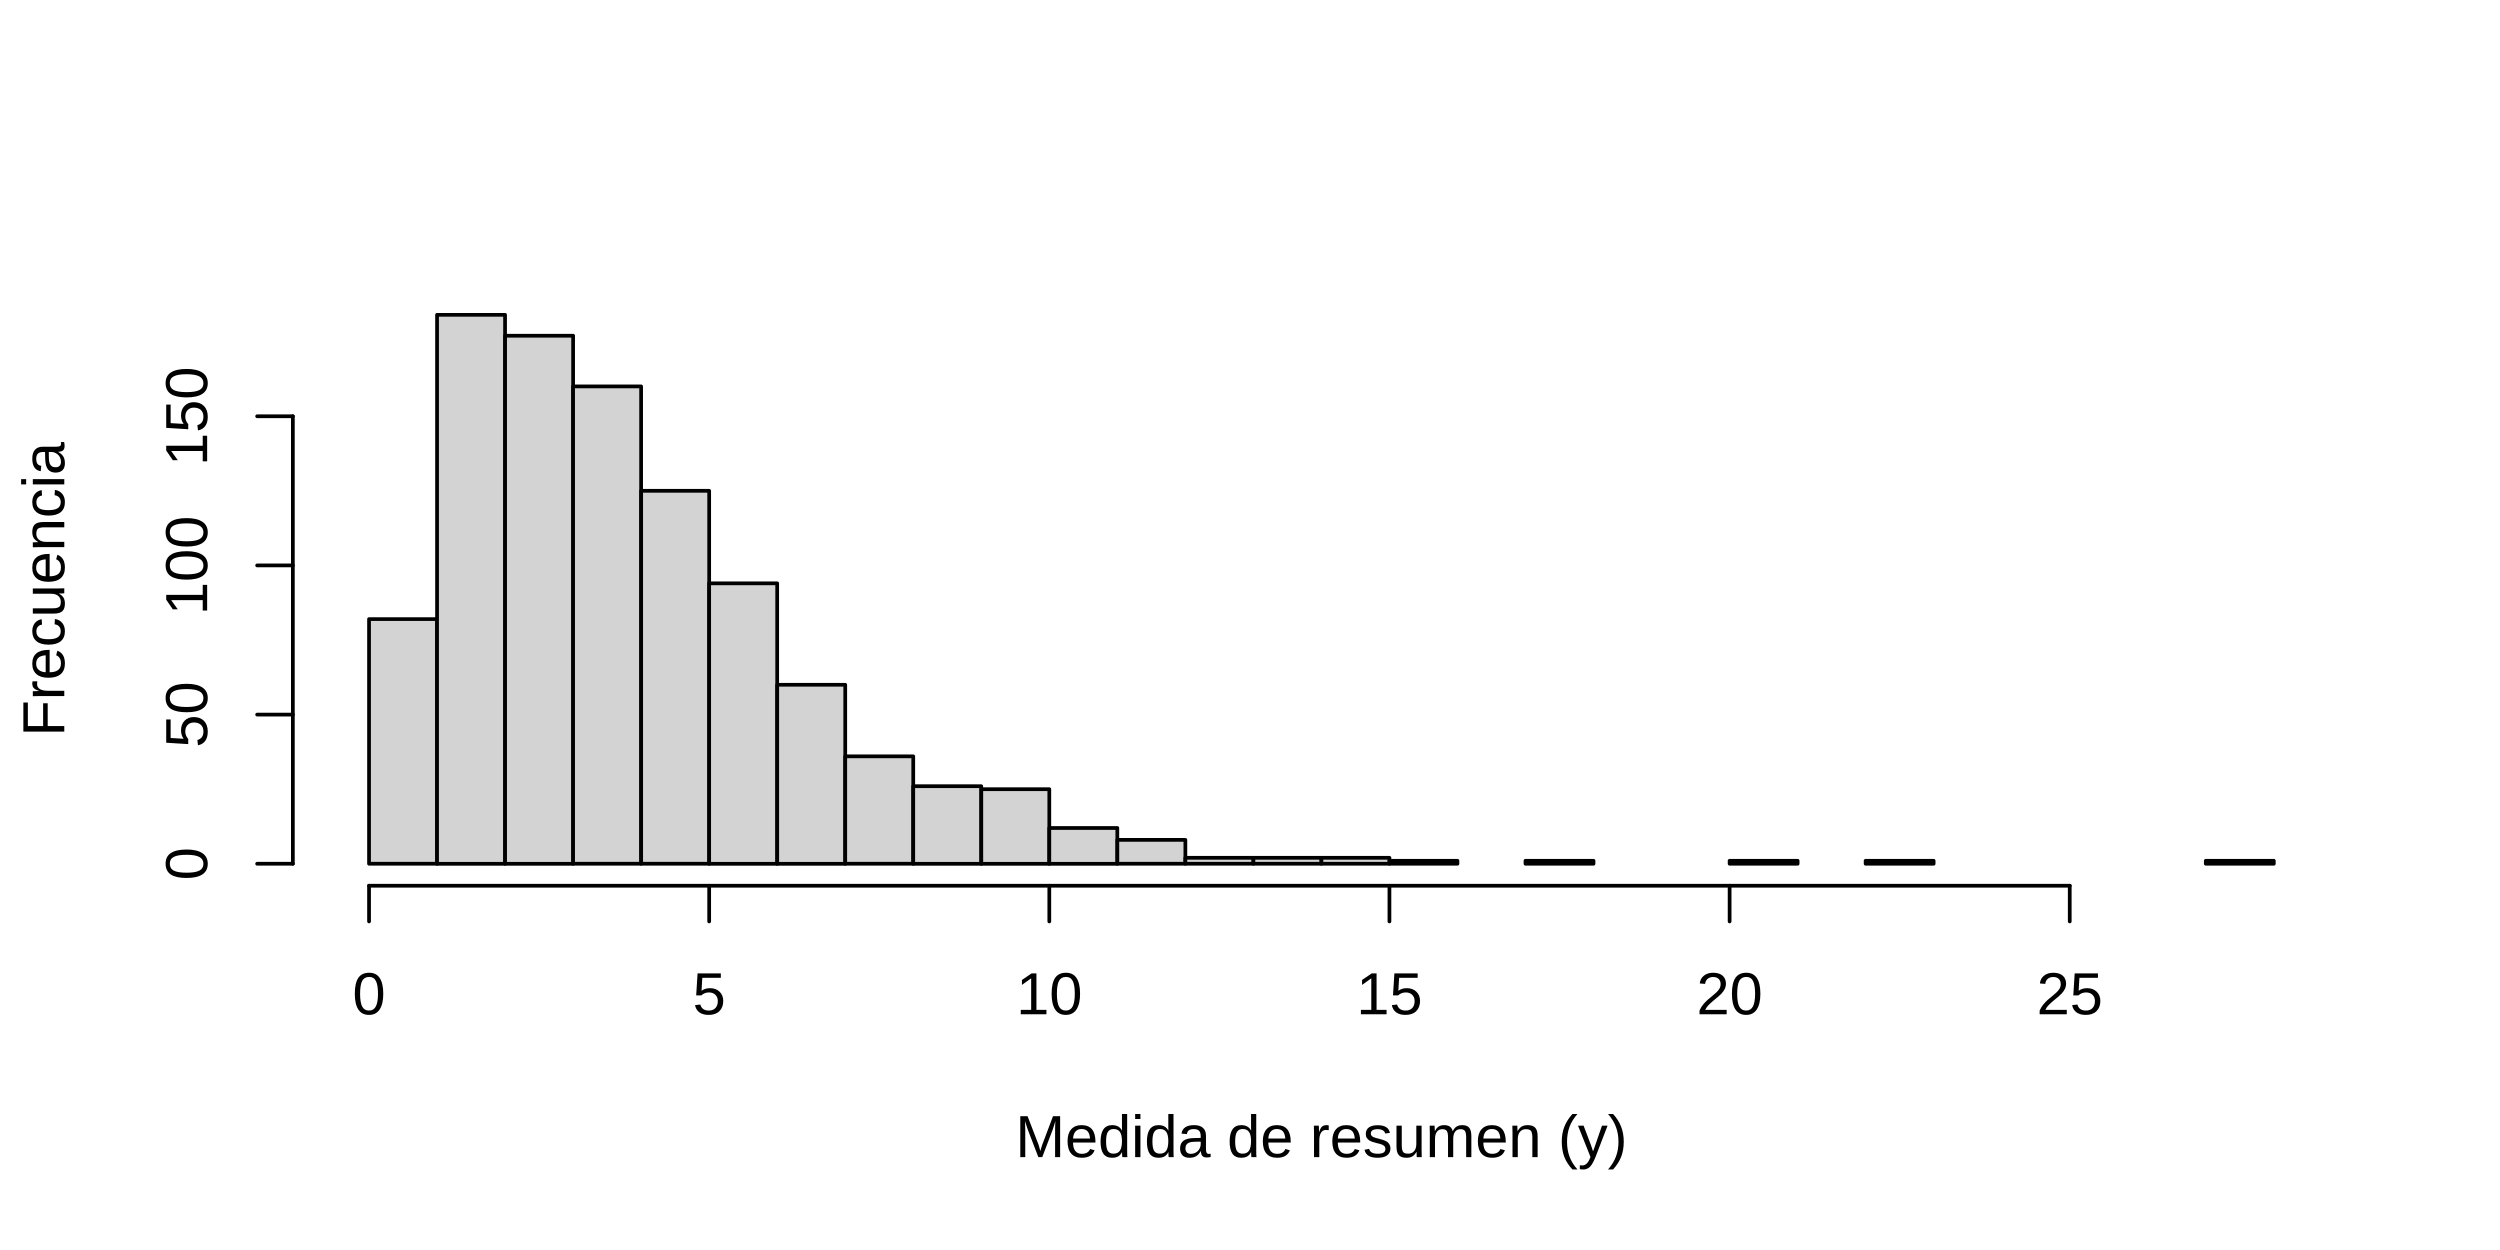
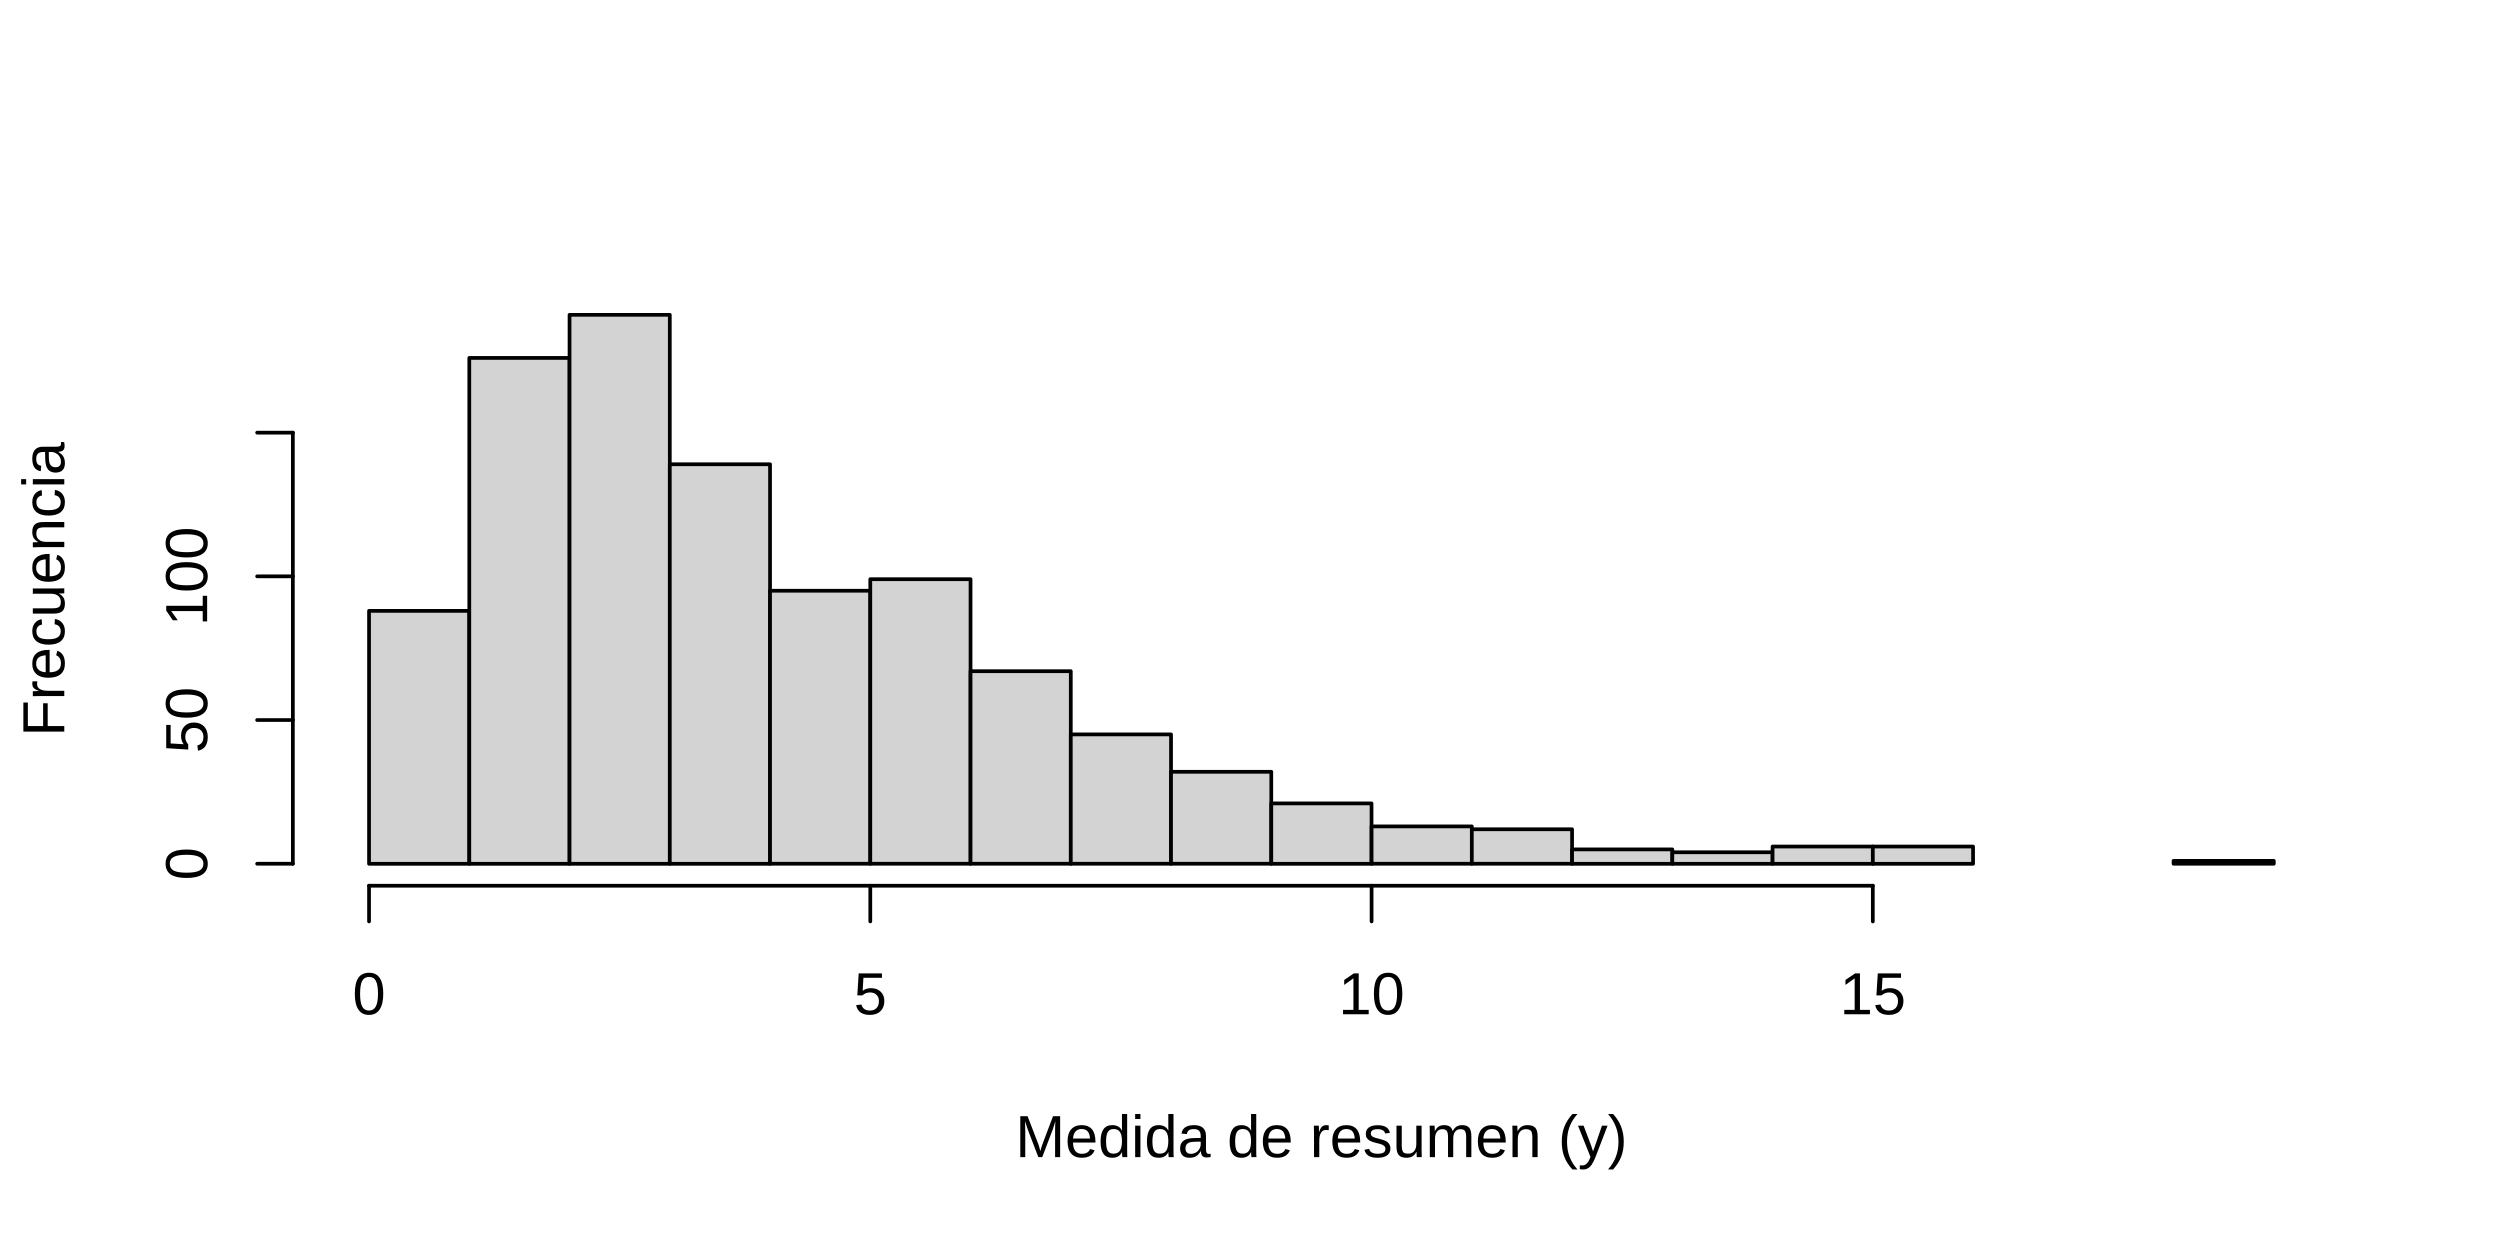
<svg xmlns="http://www.w3.org/2000/svg" class="svglite" width="504.00pt" height="252.00pt" viewBox="0 0 504.00 252.00">
  <defs>
    <style type="text/css">
    .svglite line, .svglite polyline, .svglite polygon, .svglite path, .svglite rect, .svglite circle {
      fill: none;
      stroke: #000000;
      stroke-linecap: round;
      stroke-linejoin: round;
      stroke-miterlimit: 10.00;
    }
  </style>
  </defs>
  <rect width="100%" height="100%" style="stroke: none; fill: #FFFFFF;" />
  <defs>
    <clipPath id="cpMC4wMHw1MDQuMDB8MC4wMHwyNTIuMDA=">
      <rect x="0.00" y="0.00" width="504.00" height="252.00" />
    </clipPath>
  </defs>
  <g clip-path="url(#cpMC4wMHw1MDQuMDB8MC4wMHwyNTIuMDA=)">
    <text x="266.40" y="233.28" text-anchor="middle" style="font-size: 12.00px; font-family: Arial;" textLength="123.38px" lengthAdjust="spacingAndGlyphs">Medida de resumen (y)</text>
    <text transform="translate(12.96,118.80) rotate(-90)" text-anchor="middle" style="font-size: 12.00px; font-family: Arial;" textLength="59.36px" lengthAdjust="spacingAndGlyphs">Frecuencia</text>
-     <line x1="74.40" y1="178.56" x2="417.26" y2="178.56" style="stroke-width: 0.75;" />
+     <line x1="74.40" y1="178.56" x2="377.56" y2="178.56" style="stroke-width: 0.75;" />
    <line x1="74.40" y1="178.56" x2="74.40" y2="185.76" style="stroke-width: 0.75;" />
-     <line x1="142.97" y1="178.56" x2="142.97" y2="185.76" style="stroke-width: 0.75;" />
-     <line x1="211.54" y1="178.56" x2="211.54" y2="185.76" style="stroke-width: 0.75;" />
-     <line x1="280.11" y1="178.56" x2="280.11" y2="185.76" style="stroke-width: 0.75;" />
-     <line x1="348.69" y1="178.56" x2="348.69" y2="185.76" style="stroke-width: 0.75;" />
-     <line x1="417.26" y1="178.56" x2="417.26" y2="185.76" style="stroke-width: 0.75;" />
+     <line x1="175.45" y1="178.56" x2="175.45" y2="185.76" style="stroke-width: 0.75;" />
+     <line x1="276.51" y1="178.56" x2="276.51" y2="185.76" style="stroke-width: 0.75;" />
+     <line x1="377.56" y1="178.56" x2="377.56" y2="185.76" style="stroke-width: 0.75;" />
    <text x="74.40" y="204.48" text-anchor="middle" style="font-size: 12.00px; font-family: Arial;" textLength="6.67px" lengthAdjust="spacingAndGlyphs">0</text>
-     <text x="142.97" y="204.48" text-anchor="middle" style="font-size: 12.00px; font-family: Arial;" textLength="6.67px" lengthAdjust="spacingAndGlyphs">5</text>
-     <text x="211.54" y="204.48" text-anchor="middle" style="font-size: 12.00px; font-family: Arial;" textLength="13.35px" lengthAdjust="spacingAndGlyphs">10</text>
-     <text x="280.11" y="204.48" text-anchor="middle" style="font-size: 12.00px; font-family: Arial;" textLength="13.35px" lengthAdjust="spacingAndGlyphs">15</text>
-     <text x="348.69" y="204.48" text-anchor="middle" style="font-size: 12.00px; font-family: Arial;" textLength="13.35px" lengthAdjust="spacingAndGlyphs">20</text>
-     <text x="417.26" y="204.48" text-anchor="middle" style="font-size: 12.00px; font-family: Arial;" textLength="13.35px" lengthAdjust="spacingAndGlyphs">25</text>
-     <line x1="59.04" y1="174.13" x2="59.04" y2="83.92" style="stroke-width: 0.75;" />
+     <text x="175.45" y="204.48" text-anchor="middle" style="font-size: 12.00px; font-family: Arial;" textLength="6.67px" lengthAdjust="spacingAndGlyphs">5</text>
+     <text x="276.51" y="204.48" text-anchor="middle" style="font-size: 12.00px; font-family: Arial;" textLength="13.35px" lengthAdjust="spacingAndGlyphs">10</text>
+     <text x="377.56" y="204.48" text-anchor="middle" style="font-size: 12.00px; font-family: Arial;" textLength="13.35px" lengthAdjust="spacingAndGlyphs">15</text>
+     <line x1="59.04" y1="174.13" x2="59.04" y2="87.22" style="stroke-width: 0.75;" />
    <line x1="59.04" y1="174.13" x2="51.84" y2="174.13" style="stroke-width: 0.75;" />
-     <line x1="59.04" y1="144.06" x2="51.84" y2="144.06" style="stroke-width: 0.75;" />
-     <line x1="59.04" y1="113.99" x2="51.84" y2="113.99" style="stroke-width: 0.75;" />
-     <line x1="59.04" y1="83.92" x2="51.84" y2="83.92" style="stroke-width: 0.75;" />
+     <line x1="59.04" y1="145.16" x2="51.84" y2="145.16" style="stroke-width: 0.75;" />
+     <line x1="59.04" y1="116.19" x2="51.84" y2="116.19" style="stroke-width: 0.75;" />
+     <line x1="59.04" y1="87.22" x2="51.84" y2="87.22" style="stroke-width: 0.75;" />
    <text transform="translate(41.76,174.13) rotate(-90)" text-anchor="middle" style="font-size: 12.00px; font-family: Arial;" textLength="6.67px" lengthAdjust="spacingAndGlyphs">0</text>
-     <text transform="translate(41.76,144.06) rotate(-90)" text-anchor="middle" style="font-size: 12.00px; font-family: Arial;" textLength="13.35px" lengthAdjust="spacingAndGlyphs">50</text>
-     <text transform="translate(41.76,113.99) rotate(-90)" text-anchor="middle" style="font-size: 12.00px; font-family: Arial;" textLength="20.02px" lengthAdjust="spacingAndGlyphs">100</text>
-     <text transform="translate(41.76,83.92) rotate(-90)" text-anchor="middle" style="font-size: 12.00px; font-family: Arial;" textLength="20.02px" lengthAdjust="spacingAndGlyphs">150</text>
+     <text transform="translate(41.76,145.16) rotate(-90)" text-anchor="middle" style="font-size: 12.00px; font-family: Arial;" textLength="13.35px" lengthAdjust="spacingAndGlyphs">50</text>
+     <text transform="translate(41.76,116.19) rotate(-90)" text-anchor="middle" style="font-size: 12.00px; font-family: Arial;" textLength="20.02px" lengthAdjust="spacingAndGlyphs">100</text>
  </g>
  <defs>
    <clipPath id="cpNTkuMDR8NDczLjc2fDU5LjA0fDE3OC41Ng==">
      <rect x="59.04" y="59.04" width="414.72" height="119.52" />
    </clipPath>
  </defs>
  <g clip-path="url(#cpNTkuMDR8NDczLjc2fDU5LjA0fDE3OC41Ng==)">
-     <rect x="74.40" y="124.81" width="13.71" height="49.32" style="stroke-width: 0.75; fill: #D3D3D3;" />
-     <rect x="88.11" y="63.47" width="13.71" height="110.67" style="stroke-width: 0.75; fill: #D3D3D3;" />
-     <rect x="101.83" y="67.68" width="13.71" height="106.46" style="stroke-width: 0.75; fill: #D3D3D3;" />
-     <rect x="115.54" y="77.90" width="13.71" height="96.23" style="stroke-width: 0.75; fill: #D3D3D3;" />
-     <rect x="129.26" y="98.95" width="13.71" height="75.18" style="stroke-width: 0.75; fill: #D3D3D3;" />
-     <rect x="142.97" y="117.60" width="13.71" height="56.54" style="stroke-width: 0.75; fill: #D3D3D3;" />
-     <rect x="156.69" y="138.05" width="13.71" height="36.09" style="stroke-width: 0.75; fill: #D3D3D3;" />
-     <rect x="170.40" y="152.48" width="13.71" height="21.65" style="stroke-width: 0.75; fill: #D3D3D3;" />
-     <rect x="184.11" y="158.50" width="13.71" height="15.64" style="stroke-width: 0.75; fill: #D3D3D3;" />
-     <rect x="197.83" y="159.10" width="13.71" height="15.04" style="stroke-width: 0.75; fill: #D3D3D3;" />
-     <rect x="211.54" y="166.92" width="13.71" height="7.22" style="stroke-width: 0.75; fill: #D3D3D3;" />
-     <rect x="225.26" y="169.32" width="13.71" height="4.81" style="stroke-width: 0.75; fill: #D3D3D3;" />
-     <rect x="238.97" y="172.93" width="13.71" height="1.20" style="stroke-width: 0.75; fill: #D3D3D3;" />
-     <rect x="252.69" y="172.93" width="13.71" height="1.20" style="stroke-width: 0.75; fill: #D3D3D3;" />
-     <rect x="266.40" y="172.93" width="13.71" height="1.20" style="stroke-width: 0.75; fill: #D3D3D3;" />
-     <rect x="280.11" y="173.53" width="13.71" height="0.60" style="stroke-width: 0.75; fill: #D3D3D3;" />
-     <rect x="293.83" y="174.13" width="13.71" height="0.00" style="stroke-width: 0.75; fill: #D3D3D3;" />
-     <rect x="307.54" y="173.53" width="13.71" height="0.60" style="stroke-width: 0.75; fill: #D3D3D3;" />
-     <rect x="321.26" y="174.13" width="13.71" height="0.00" style="stroke-width: 0.75; fill: #D3D3D3;" />
-     <rect x="334.97" y="174.13" width="13.71" height="0.00" style="stroke-width: 0.75; fill: #D3D3D3;" />
-     <rect x="348.69" y="173.53" width="13.71" height="0.60" style="stroke-width: 0.75; fill: #D3D3D3;" />
-     <rect x="362.40" y="174.13" width="13.71" height="0.00" style="stroke-width: 0.75; fill: #D3D3D3;" />
-     <rect x="376.11" y="173.53" width="13.71" height="0.60" style="stroke-width: 0.75; fill: #D3D3D3;" />
-     <rect x="389.83" y="174.13" width="13.71" height="0.00" style="stroke-width: 0.75; fill: #D3D3D3;" />
-     <rect x="403.54" y="174.13" width="13.71" height="0.00" style="stroke-width: 0.75; fill: #D3D3D3;" />
-     <rect x="417.26" y="174.13" width="13.71" height="0.00" style="stroke-width: 0.75; fill: #D3D3D3;" />
-     <rect x="430.97" y="174.13" width="13.71" height="0.00" style="stroke-width: 0.75; fill: #D3D3D3;" />
-     <rect x="444.69" y="173.53" width="13.71" height="0.60" style="stroke-width: 0.75; fill: #D3D3D3;" />
+     <rect x="74.40" y="123.15" width="20.21" height="50.99" style="stroke-width: 0.75; fill: #D3D3D3;" />
+     <rect x="94.61" y="72.16" width="20.21" height="101.98" style="stroke-width: 0.75; fill: #D3D3D3;" />
+     <rect x="114.82" y="63.47" width="20.21" height="110.67" style="stroke-width: 0.75; fill: #D3D3D3;" />
+     <rect x="135.03" y="93.60" width="20.21" height="80.54" style="stroke-width: 0.75; fill: #D3D3D3;" />
+     <rect x="155.24" y="119.09" width="20.21" height="55.04" style="stroke-width: 0.75; fill: #D3D3D3;" />
+     <rect x="175.45" y="116.77" width="20.21" height="57.36" style="stroke-width: 0.75; fill: #D3D3D3;" />
+     <rect x="195.66" y="135.31" width="20.21" height="38.82" style="stroke-width: 0.75; fill: #D3D3D3;" />
+     <rect x="215.87" y="148.06" width="20.21" height="26.07" style="stroke-width: 0.75; fill: #D3D3D3;" />
+     <rect x="236.08" y="155.59" width="20.21" height="18.54" style="stroke-width: 0.75; fill: #D3D3D3;" />
+     <rect x="256.29" y="161.97" width="20.21" height="12.17" style="stroke-width: 0.75; fill: #D3D3D3;" />
+     <rect x="276.51" y="166.60" width="20.21" height="7.53" style="stroke-width: 0.75; fill: #D3D3D3;" />
+     <rect x="296.72" y="167.18" width="20.21" height="6.95" style="stroke-width: 0.75; fill: #D3D3D3;" />
+     <rect x="316.93" y="171.24" width="20.21" height="2.90" style="stroke-width: 0.75; fill: #D3D3D3;" />
+     <rect x="337.14" y="171.82" width="20.21" height="2.32" style="stroke-width: 0.75; fill: #D3D3D3;" />
+     <rect x="357.35" y="170.66" width="20.21" height="3.48" style="stroke-width: 0.75; fill: #D3D3D3;" />
+     <rect x="377.56" y="170.66" width="20.21" height="3.48" style="stroke-width: 0.75; fill: #D3D3D3;" />
+     <rect x="397.77" y="174.13" width="20.21" height="0.00" style="stroke-width: 0.75; fill: #D3D3D3;" />
+     <rect x="417.98" y="174.13" width="20.21" height="0.00" style="stroke-width: 0.75; fill: #D3D3D3;" />
+     <rect x="438.19" y="173.55" width="20.21" height="0.58" style="stroke-width: 0.75; fill: #D3D3D3;" />
  </g>
</svg>
